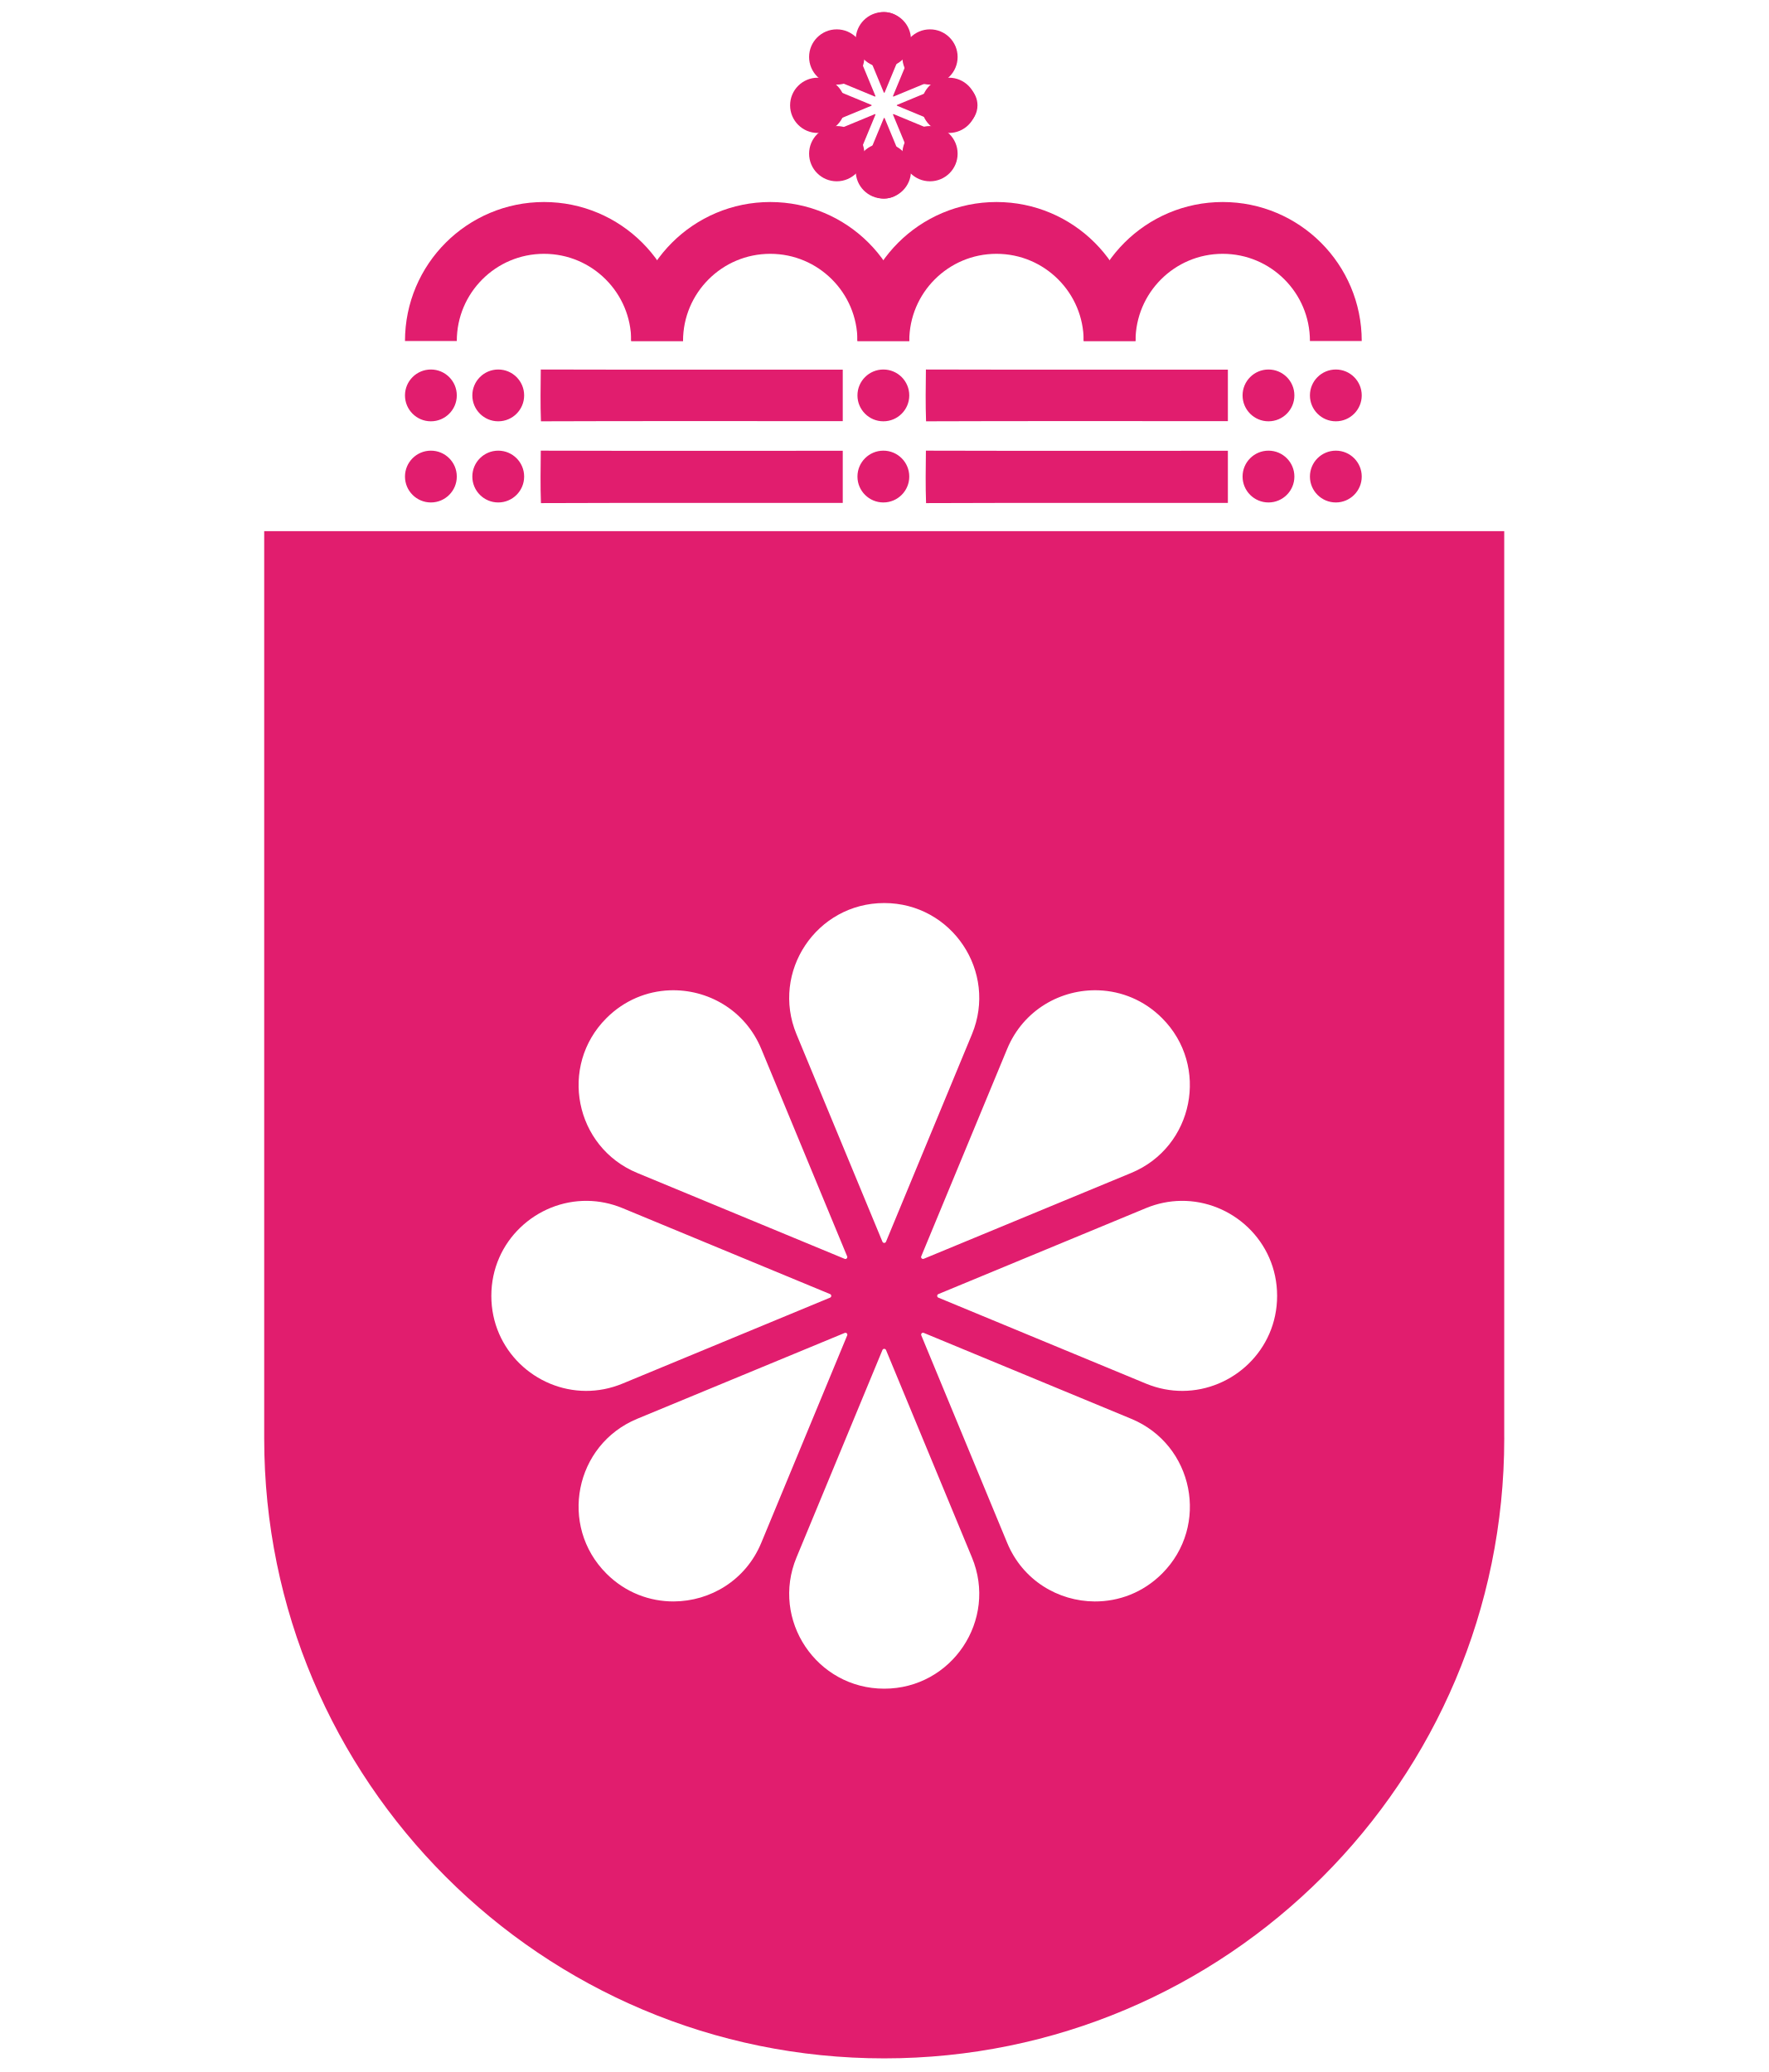
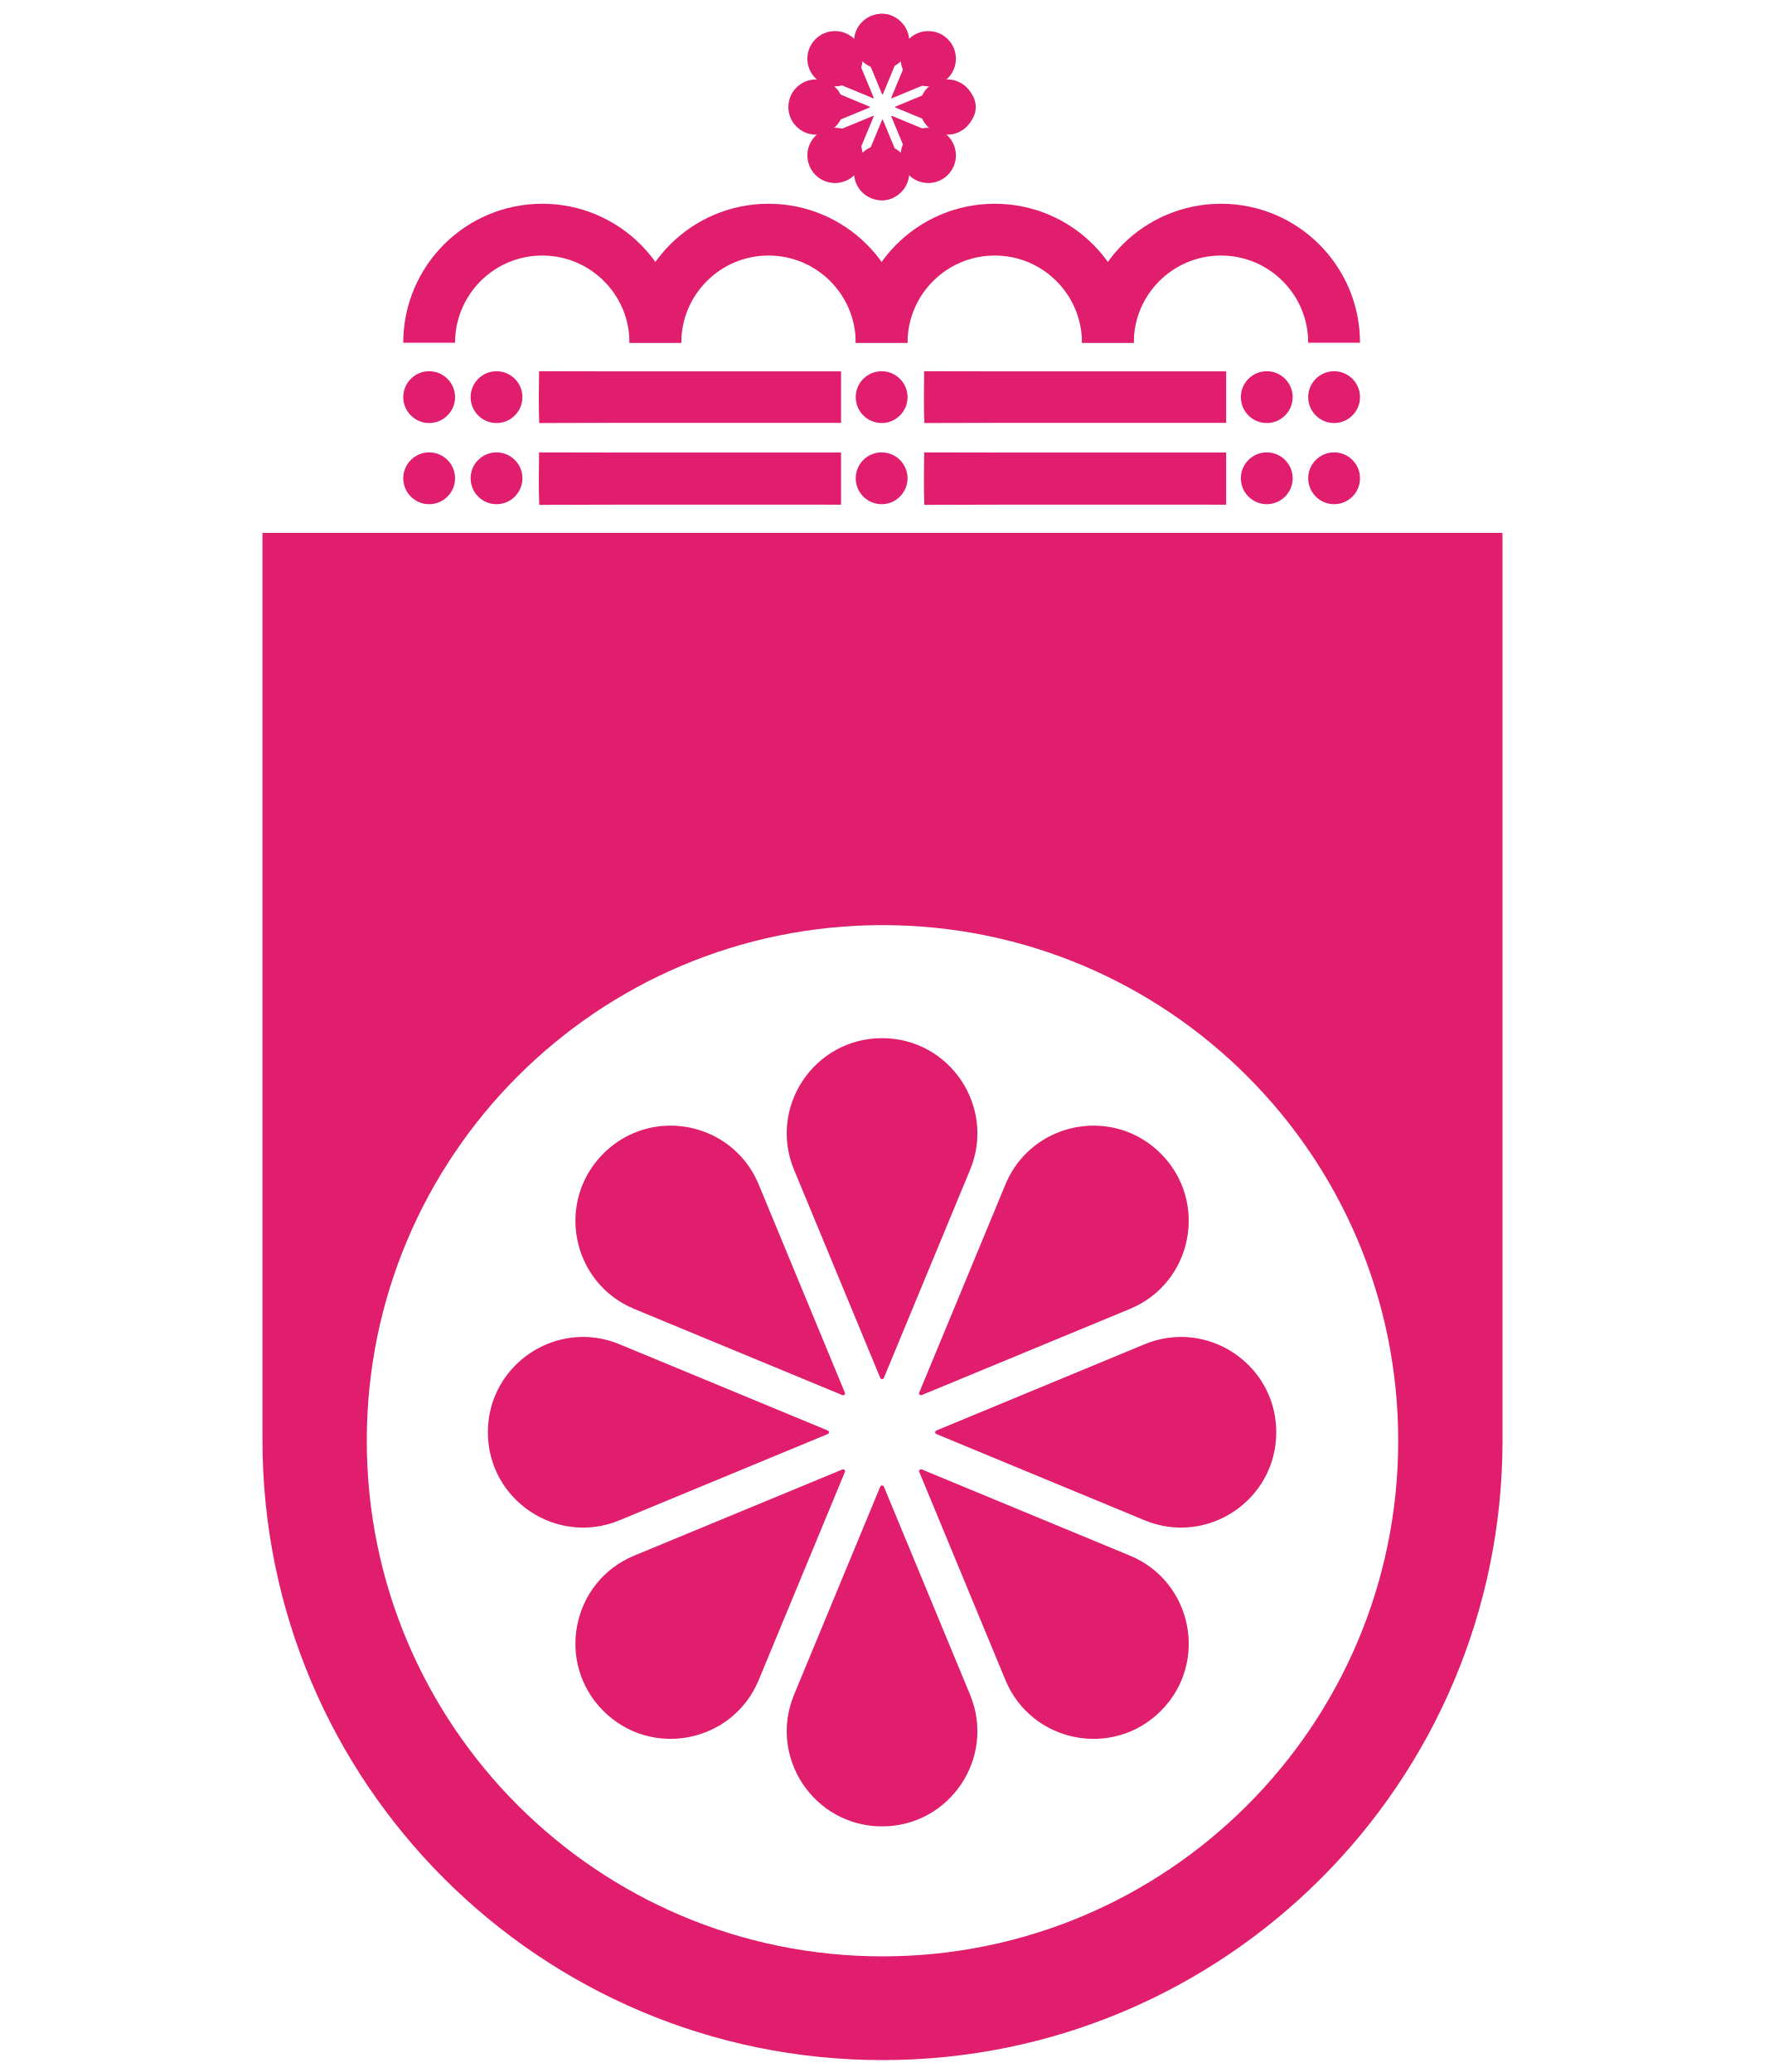
<svg xmlns="http://www.w3.org/2000/svg" width="1024" height="1200" viewBox="0 0 1024 1200">
-   <path id="Path" fill="#e11d6e" stroke="none" d="M 512 1192.105 C 313.722 1192.105 152.982 1031.366 152.982 833.088 C 152.982 832.617 152.996 832.13 152.982 831.66 L 152.982 307.625 L 871.004 307.625 L 871.004 831.66 C 871.004 832.13 871.018 832.603 871.018 833.088 C 871.018 1031.366 710.278 1192.105 512 1192.105 Z M 512 978 C 551.174 978 577.786 938.197 562.795 902 L 513.031 781.854 C 512.844 781.399 512.42 781.178 512 781.178 C 511.58 781.178 511.156 781.399 510.969 781.854 L 461.205 902 C 446.211 938.197 472.826 978 512 978 Z M 633.826 927.482 C 647.744 927.558 661.845 922.398 672.885 911.354 C 700.582 883.654 691.234 836.692 655.039 821.701 L 534.893 771.938 C 533.971 771.561 533.094 772.481 533.471 773.393 L 583.197 893.541 C 592.217 915.316 612.813 927.368 633.826 927.482 Z M 390.189 927.475 C 411.193 927.362 431.781 915.316 440.799 893.541 L 490.564 773.393 C 490.941 772.471 490.019 771.597 489.107 771.971 L 368.957 821.701 C 332.762 836.692 323.441 883.643 351.148 911.354 C 362.185 922.389 376.278 927.549 390.189 927.475 Z M 339.201 805.537 C 346.222 805.567 353.429 804.225 360.498 801.297 L 480.646 751.531 C 481.558 751.154 481.558 749.846 480.646 749.469 L 360.498 699.705 C 353.711 696.891 346.814 695.552 340.059 695.475 C 310.79 695.138 284.5 718.672 284.5 750.5 C 284.5 782.023 310.274 805.415 339.201 805.537 Z M 684.797 805.537 C 713.724 805.415 739.5 782.023 739.5 750.5 C 739.5 718.672 713.211 695.138 683.939 695.475 C 677.187 695.552 670.287 696.891 663.5 699.705 L 543.354 749.469 C 542.442 749.846 542.442 751.154 543.354 751.531 L 663.5 801.297 C 670.569 804.225 677.776 805.567 684.797 805.537 Z M 489.449 729.148 C 490.229 729.21 490.857 728.405 490.529 727.607 L 440.799 607.461 C 431.425 584.841 409.564 572.704 387.727 573.547 C 374.622 574.053 361.541 579.26 351.148 589.652 C 323.451 617.35 332.762 664.309 368.957 679.303 L 489.107 729.066 C 489.223 729.113 489.338 729.14 489.449 729.148 Z M 534.387 729.117 C 534.55 729.127 534.722 729.1 534.893 729.029 L 655.039 679.303 C 691.234 664.309 700.571 617.325 672.85 589.615 C 662.463 579.229 649.377 574.053 636.27 573.547 C 614.43 572.704 592.571 584.841 583.197 607.461 L 533.434 727.607 C 533.13 728.356 533.68 729.076 534.387 729.117 Z M 511.998 719.832 C 512.42 719.832 512.843 719.604 513.031 719.148 L 562.795 599 C 577.786 562.803 551.174 523 512 523 C 472.826 523 446.211 562.803 461.205 599 L 510.969 719.148 C 511.156 719.604 511.576 719.832 511.998 719.832 Z" />
-   <g id="Group-copy">
-     <path id="svg6-copy-6" fill="#f3852b" stroke="none" visibility="hidden" d="M 313.515 308 C 312.671 302.338 313.063 296.662 313.304 291 C 445.862 291.096 578.42 291.022 710.977 291.037 C 711.008 296.677 711.008 302.309 710.977 307.941 C 578.48 307.978 445.983 307.867 313.515 308 Z" />
-     <path id="svg6-copy-2" fill="#e11d6e" stroke="none" d="M 313.227 291.38 C 312.855 281.262 313.028 271.118 313.134 261 C 371.419 261.172 429.705 261.04 487.99 261.066 C 488.003 271.144 488.003 281.209 487.99 291.274 C 429.731 291.34 371.472 291.142 313.227 291.38 Z" />
-     <path id="svg6-copy-4" fill="#e11d6e" stroke="none" d="M 536.227 291.38 C 535.855 281.262 536.028 271.118 536.134 261 C 594.419 261.172 652.705 261.04 710.99 261.066 C 711.003 271.144 711.003 281.209 710.99 291.274 C 652.731 291.34 594.472 291.142 536.227 291.38 Z" />
-     <path id="svg6-copy-3" fill="#e11d6e" stroke="none" d="M 313.227 244 C 312.855 234.009 313.028 223.991 313.134 214 C 371.419 214.17 429.705 214.039 487.99 214.065 C 488.003 224.017 488.003 233.956 487.99 243.895 C 429.731 243.961 371.472 243.765 313.227 244 Z" />
-     <path id="svg6-copy-5" fill="#e11d6e" stroke="none" d="M 536.227 244 C 535.855 234.009 536.028 223.991 536.134 214 C 594.419 214.17 652.705 214.039 710.99 214.065 C 711.003 224.017 711.003 233.956 710.99 243.895 C 652.731 243.961 594.472 243.765 536.227 244 Z" />
+   <path id="Path-copy-3" fill="#e11d6e" stroke="none" d="M 511 1193.105 C 312.721 1193.105 151.982 1032.367 151.982 834.088 C 151.982 833.617 151.996 833.13 151.982 832.66 L 151.982 308.625 L 870.004 308.625 L 870.004 832.66 C 870.004 833.13 870.018 833.603 870.018 834.088 C 870.018 1032.367 709.279 1193.105 511 1193.105 Z M 511 1133.029 C 675.923 1133.029 809.619 999.331 809.619 834.408 C 809.619 669.484 675.923 535.787 511 535.787 C 346.077 535.787 212.381 669.484 212.381 834.408 C 212.381 999.331 346.077 1133.029 511 1133.029 Z" />
+   <path id="Path-copy-copy" fill="#e11d6e" stroke="none" d="M 510.75 601.25 C 471.447 601.25 444.744 641.184 459.787 677.501 L 509.715 798.044 C 510.091 798.959 511.407 798.959 511.785 798.044 L 561.714 677.501 C 576.754 641.184 550.054 601.25 510.75 601.25 Z M 386.068 651.964 C 372.92 652.472 359.794 657.695 349.367 668.121 C 321.579 695.91 330.922 743.024 367.236 758.067 L 487.782 807.996 C 488.707 808.372 489.584 807.447 489.208 806.532 L 439.315 685.989 C 429.91 663.294 407.977 651.118 386.068 651.964 Z M 635.43 651.964 C 613.518 651.118 591.588 663.294 582.183 685.989 L 532.255 806.532 C 531.879 807.457 532.804 808.337 533.719 807.959 L 654.262 758.067 C 690.576 743.024 699.943 695.886 672.131 668.085 C 661.709 657.664 648.581 652.472 635.43 651.964 Z M 338.241 774.293 C 308.876 773.956 282.501 797.567 282.501 829.5 C 282.501 868.804 322.434 895.507 358.748 880.464 L 479.294 830.535 C 480.208 830.157 480.208 828.844 479.294 828.466 L 358.748 778.537 C 351.939 775.714 345.019 774.371 338.241 774.293 Z M 683.257 774.293 C 676.482 774.371 669.559 775.714 662.75 778.537 L 542.207 828.466 C 541.292 828.844 541.292 830.157 542.207 830.535 L 662.75 880.464 C 699.064 895.507 739 868.804 739 829.5 C 739 797.567 712.624 773.956 683.257 774.293 Z M 533.719 851.008 C 532.794 850.63 531.914 851.554 532.292 852.469 L 582.183 973.012 C 597.226 1009.329 644.366 1018.693 672.165 990.883 C 699.954 963.092 690.576 915.976 654.262 900.936 L 533.719 851.008 Z M 487.782 851.042 L 367.236 900.936 C 330.922 915.976 321.568 963.081 349.367 990.883 C 377.159 1018.672 424.275 1009.329 439.315 973.012 L 489.243 852.469 C 489.621 851.544 488.696 850.667 487.782 851.042 Z M 510.75 860.278 C 510.329 860.278 509.903 860.501 509.715 860.957 L 459.787 981.5 C 444.744 1017.817 471.447 1057.75 510.75 1057.75 C 550.054 1057.75 576.754 1017.817 561.714 981.5 L 511.785 860.957 C 511.598 860.501 511.171 860.278 510.75 860.278 Z" />
+   <g id="Group-copy-2">
+     <path id="svg6-copy-6" fill="#f3852b" stroke="none" visibility="hidden" d="M 312.515 309 C 311.671 303.338 312.063 297.662 312.304 292 C 444.862 292.096 577.42 292.022 709.977 292.037 C 710.008 297.677 710.008 303.309 709.977 308.941 C 577.48 308.978 444.983 308.867 312.515 309 Z" />
+     <path id="svg6-copy-2" fill="#e11d6e" stroke="none" d="M 312.227 292.38 C 311.855 282.262 312.028 272.118 312.134 262 C 370.419 262.172 428.705 262.04 486.99 262.066 C 487.003 272.144 487.003 282.209 486.99 292.274 C 428.731 292.34 370.472 292.142 312.227 292.38 Z" />
+     <path id="svg6-copy-4" fill="#e11d6e" stroke="none" d="M 535.227 292.38 C 534.855 282.262 535.028 272.118 535.134 262 C 593.419 262.172 651.705 262.04 709.99 262.066 C 710.003 272.144 710.003 282.209 709.99 292.274 C 651.731 292.34 593.472 292.142 535.227 292.38 Z" />
+     <path id="svg6-copy-3" fill="#e11d6e" stroke="none" d="M 312.227 245 C 311.855 235.009 312.028 224.991 312.134 215 C 370.419 215.17 428.705 215.039 486.99 215.065 C 487.003 225.017 487.003 234.956 486.99 244.895 C 428.731 244.961 370.472 244.765 312.227 245 Z" />
+     <path id="svg6-copy-5" fill="#e11d6e" stroke="none" d="M 535.227 245 C 534.855 235.009 535.028 224.991 535.134 215 C 593.419 215.17 651.705 215.039 709.99 215.065 C 710.003 225.017 710.003 234.956 709.99 244.895 C 651.731 244.961 593.472 244.765 535.227 245 Z" />
    <g id="Group">
-       <path id="Shape-copy-12" fill="#e11d6e" fill-rule="evenodd" stroke="none" d="M 264.5 229 C 264.5 220.716 257.784 214 249.5 214 C 241.216 214 234.5 220.716 234.5 229 C 234.5 237.284 241.216 244 249.5 244 C 257.784 244 264.5 237.284 264.5 229 Z" />
-       <path id="Shape-copy-15" fill="#e11d6e" fill-rule="evenodd" stroke="none" d="M 303.5 229 C 303.5 220.716 296.784 214 288.5 214 C 280.216 214 273.5 220.716 273.5 229 C 273.5 237.284 280.216 244 288.5 244 C 296.784 244 303.5 237.284 303.5 229 Z" />
-       <path id="Shape-copy-17" fill="#e11d6e" fill-rule="evenodd" stroke="none" d="M 264.5 276 C 264.5 267.716 257.784 261 249.5 261 C 241.216 261 234.5 267.716 234.5 276 C 234.5 284.284 241.216 291 249.5 291 C 257.784 291 264.5 284.284 264.5 276 Z" />
-       <path id="Shape-copy-16" fill="#e11d6e" fill-rule="evenodd" stroke="none" d="M 303.5 276 C 303.5 267.716 296.784 261 288.5 261 C 280.216 261 273.5 267.716 273.5 276 C 273.5 284.284 280.216 291 288.5 291 C 296.784 291 303.5 284.284 303.5 276 Z" />
-       <path id="Shape-copy-19" fill="#e11d6e" fill-rule="evenodd" stroke="none" d="M 749.5 276 C 749.5 267.716 742.784 261 734.5 261 C 726.216 261 719.5 267.716 719.5 276 C 719.5 284.284 726.216 291 734.5 291 C 742.784 291 749.5 284.284 749.5 276 Z" />
-       <path id="Shape-copy-18" fill="#e11d6e" fill-rule="evenodd" stroke="none" d="M 788.5 276 C 788.5 267.716 781.784 261 773.5 261 C 765.216 261 758.5 267.716 758.5 276 C 758.5 284.284 765.216 291 773.5 291 C 781.784 291 788.5 284.284 788.5 276 Z" />
-       <path id="Shape-copy-13" fill="#e11d6e" fill-rule="evenodd" stroke="none" d="M 788.5 229 C 788.5 220.716 781.784 214 773.5 214 C 765.216 214 758.5 220.716 758.5 229 C 758.5 237.284 765.216 244 773.5 244 C 781.784 244 788.5 237.284 788.5 229 Z" />
-       <path id="Shape-copy-14" fill="#e11d6e" fill-rule="evenodd" stroke="none" d="M 749.5 229 C 749.5 220.716 742.784 214 734.5 214 C 726.216 214 719.5 220.716 719.5 229 C 719.5 237.284 726.216 244 734.5 244 C 742.784 244 749.5 237.284 749.5 229 Z" />
-       <path id="Shape-copy-20" fill="#e11d6e" fill-rule="evenodd" stroke="none" d="M 526.5 229 C 526.5 220.716 519.784 214 511.5 214 C 503.216 214 496.5 220.716 496.5 229 C 496.5 237.284 503.216 244 511.5 244 C 519.784 244 526.5 237.284 526.5 229 Z" />
-       <path id="Shape-copy-21" fill="#e11d6e" fill-rule="evenodd" stroke="none" d="M 526.5 276 C 526.5 267.716 519.784 261 511.5 261 C 503.216 261 496.5 267.716 496.5 276 C 496.5 284.284 503.216 291 511.5 291 C 519.784 291 526.5 284.284 526.5 276 Z" />
+       <path id="Shape-copy-12" fill="#e11d6e" fill-rule="evenodd" stroke="none" d="M 263.5 230 C 263.5 221.716 256.784 215 248.5 215 C 240.216 215 233.5 221.716 233.5 230 C 233.5 238.284 240.216 245 248.5 245 C 256.784 245 263.5 238.284 263.5 230 Z" />
+       <path id="Shape-copy-15" fill="#e11d6e" fill-rule="evenodd" stroke="none" d="M 302.5 230 C 302.5 221.716 295.784 215 287.5 215 C 279.216 215 272.5 221.716 272.5 230 C 272.5 238.284 279.216 245 287.5 245 C 295.784 245 302.5 238.284 302.5 230 Z" />
+       <path id="Shape-copy-17" fill="#e11d6e" fill-rule="evenodd" stroke="none" d="M 263.5 277 C 263.5 268.716 256.784 262 248.5 262 C 240.216 262 233.5 268.716 233.5 277 C 233.5 285.284 240.216 292 248.5 292 C 256.784 292 263.5 285.284 263.5 277 Z" />
+       <path id="Shape-copy-16" fill="#e11d6e" fill-rule="evenodd" stroke="none" d="M 302.5 277 C 302.5 268.716 295.784 262 287.5 262 C 279.216 262 272.5 268.716 272.5 277 C 272.5 285.284 279.216 292 287.5 292 C 295.784 292 302.5 285.284 302.5 277 Z" />
+       <path id="Shape-copy-19" fill="#e11d6e" fill-rule="evenodd" stroke="none" d="M 748.5 277 C 748.5 268.716 741.784 262 733.5 262 C 725.216 262 718.5 268.716 718.5 277 C 718.5 285.284 725.216 292 733.5 292 C 741.784 292 748.5 285.284 748.5 277 Z" />
+       <path id="Shape-copy-18" fill="#e11d6e" fill-rule="evenodd" stroke="none" d="M 787.5 277 C 787.5 268.716 780.784 262 772.5 262 C 764.216 262 757.5 268.716 757.5 277 C 757.5 285.284 764.216 292 772.5 292 C 780.784 292 787.5 285.284 787.5 277 Z" />
+       <path id="Shape-copy-13" fill="#e11d6e" fill-rule="evenodd" stroke="none" d="M 787.5 230 C 787.5 221.716 780.784 215 772.5 215 C 764.216 215 757.5 221.716 757.5 230 C 757.5 238.284 764.216 245 772.5 245 C 780.784 245 787.5 238.284 787.5 230 Z" />
+       <path id="Shape-copy-14" fill="#e11d6e" fill-rule="evenodd" stroke="none" d="M 748.5 230 C 748.5 221.716 741.784 215 733.5 215 C 725.216 215 718.5 221.716 718.5 230 C 718.5 238.284 725.216 245 733.5 245 C 741.784 245 748.5 238.284 748.5 230 Z" />
+       <path id="Shape-copy-20" fill="#e11d6e" fill-rule="evenodd" stroke="none" d="M 525.5 230 C 525.5 221.716 518.784 215 510.5 215 C 502.216 215 495.5 221.716 495.5 230 C 495.5 238.284 502.216 245 510.5 245 C 518.784 245 525.5 238.284 525.5 230 Z" />
+       <path id="Shape-copy-21" fill="#e11d6e" fill-rule="evenodd" stroke="none" d="M 525.5 277 C 525.5 268.716 518.784 262 510.5 262 C 502.216 262 495.5 268.716 495.5 277 C 495.5 285.284 502.216 292 510.5 292 C 518.784 292 525.5 285.284 525.5 277 Z" />
    </g>
    <g id="g1">
-       <path id="Path-copy-4" fill="#e11d6e" stroke="none" d="M 512 7 C 502.701 7 496.384 16.448 499.943 25.04 L 511.755 53.558 C 511.844 53.774 512.155 53.774 512.245 53.558 L 524.057 25.04 C 527.615 16.448 521.299 7 512 7 Z M 482.502 18.998 C 479.392 19.118 476.286 20.354 473.82 22.821 C 467.245 29.395 469.456 40.541 478.047 44.1 L 506.566 55.913 C 506.785 56.001 506.992 55.783 506.904 55.566 L 495.1 27.048 C 492.875 21.679 487.686 18.798 482.502 18.998 Z M 541.497 18.998 C 536.313 18.798 531.125 21.679 528.9 27.048 L 517.088 55.566 C 516.999 55.785 517.218 55.993 517.434 55.904 L 545.952 44.1 C 554.544 40.541 556.76 29.389 550.18 22.812 C 547.714 20.347 544.608 19.118 541.497 18.998 Z M 471.187 47.939 C 464.24 47.859 458 53.445 458 61 C 458 70.299 467.448 76.616 476.039 73.057 L 504.558 61.245 C 504.774 61.156 504.774 60.845 504.558 60.755 L 476.039 48.943 C 474.428 48.275 472.791 47.958 471.187 47.939 Z M 552.812 47.939 C 551.209 47.958 549.571 48.275 547.96 48.943 L 519.442 60.755 C 519.226 60.845 519.226 61.156 519.442 61.245 L 547.96 73.057 C 556.552 76.616 566 70.299 566 61 C 566 53.445 559.76 47.859 552.812 47.939 Z M 517.434 66.088 C 517.215 65.999 517.007 66.218 517.096 66.434 L 528.9 94.952 C 532.459 103.544 543.611 105.76 550.188 99.181 C 556.762 92.606 554.544 81.459 545.952 77.901 L 517.434 66.088 Z M 506.566 66.097 L 478.047 77.901 C 469.456 81.459 467.243 92.603 473.82 99.181 C 480.395 105.755 491.541 103.544 495.1 94.952 L 506.912 66.434 C 507.001 66.215 506.782 66.008 506.566 66.097 Z M 512 68.282 C 511.9 68.282 511.8 68.334 511.755 68.442 L 499.943 96.96 C 496.384 105.552 502.701 115 512 115 C 521.299 115 527.615 105.552 524.057 96.96 L 512.245 68.442 C 512.2 68.334 512.1 68.282 512 68.282 Z" />
+       <path id="Path-copy-4" fill="#e11d6e" stroke="none" d="M 511 8 C 501.701 8 495.384 17.448 498.943 26.04 L 510.755 54.558 C 510.844 54.774 511.155 54.774 511.245 54.558 L 523.057 26.04 C 526.615 17.448 520.299 8 511 8 Z M 481.502 19.998 C 478.392 20.118 475.286 21.354 472.82 23.821 C 466.245 30.395 468.456 41.541 477.047 45.1 L 505.566 56.913 C 505.785 57.001 505.992 56.783 505.904 56.566 L 494.1 28.048 C 491.875 22.679 486.686 19.798 481.502 19.998 Z M 540.497 19.998 C 535.313 19.798 530.125 22.679 527.9 28.048 L 516.088 56.566 C 515.999 56.785 516.218 56.993 516.434 56.904 L 544.952 45.1 C 553.544 41.541 555.76 30.389 549.18 23.812 C 546.714 21.347 543.608 20.118 540.497 19.998 Z M 470.187 48.939 C 463.24 48.859 457 54.445 457 62 C 457 71.299 466.448 77.616 475.039 74.057 L 503.558 62.245 C 503.774 62.156 503.774 61.845 503.558 61.755 L 475.039 49.943 C 473.428 49.275 471.791 48.958 470.187 48.939 Z M 551.812 48.939 C 550.209 48.958 548.571 49.275 546.96 49.943 L 518.442 61.755 C 518.226 61.845 518.226 62.156 518.442 62.245 L 546.96 74.057 C 555.552 77.616 565 71.299 565 62 C 565 54.445 558.76 48.859 551.812 48.939 Z M 516.434 67.088 C 516.215 66.999 516.007 67.218 516.096 67.434 L 527.9 95.952 C 531.459 104.544 542.611 106.76 549.188 100.181 C 555.762 93.606 553.544 82.459 544.952 78.901 L 516.434 67.088 Z M 505.566 67.097 L 477.047 78.901 C 468.456 82.459 466.243 93.603 472.82 100.181 C 479.395 106.755 490.541 104.544 494.1 95.952 L 505.912 67.434 C 506.001 67.215 505.782 67.008 505.566 67.097 Z M 511 69.282 C 510.9 69.282 510.8 69.334 510.755 69.442 L 498.943 97.96 C 495.384 106.552 501.701 116 511 116 C 520.299 116 526.615 106.552 523.057 97.96 L 511.245 69.442 C 511.2 69.334 511.1 69.282 511 69.282 Z" />
      <g id="g2">
-         <path id="Shape" fill="#e11d6e" fill-rule="evenodd" stroke="none" d="M 565.5 61 C 565.5 52.163 558.337 45 549.5 45 C 540.663 45 533.5 52.163 533.5 61 C 533.5 69.837 540.663 77 549.5 77 C 558.337 77 565.5 69.837 565.5 61 Z" />
-         <path id="Shape-copy" fill="#e11d6e" fill-rule="evenodd" stroke="none" d="M 554.5 89 C 554.5 80.163 547.337 73 538.5 73 C 529.663 73 522.5 80.163 522.5 89 C 522.5 97.837 529.663 105 538.5 105 C 547.337 105 554.5 97.837 554.5 89 Z" />
-         <path id="Shape-copy-2" fill="#e11d6e" fill-rule="evenodd" stroke="none" d="M 527.5 99 C 527.5 90.163 520.337 83 511.5 83 C 502.663 83 495.5 90.163 495.5 99 C 495.5 107.837 502.663 115 511.5 115 C 520.337 115 527.5 107.837 527.5 99 Z" />
-         <path id="Shape-copy-3" fill="#e11d6e" fill-rule="evenodd" stroke="none" d="M 489.5 61 C 489.5 52.163 482.337 45 473.5 45 C 464.663 45 457.5 52.163 457.5 61 C 457.5 69.837 464.663 77 473.5 77 C 482.337 77 489.5 69.837 489.5 61 Z" />
-         <path id="Shape-copy-4" fill="#e11d6e" fill-rule="evenodd" stroke="none" d="M 500.5 89 C 500.5 80.163 493.337 73 484.5 73 C 475.663 73 468.5 80.163 468.5 89 C 468.5 97.837 475.663 105 484.5 105 C 493.337 105 500.5 97.837 500.5 89 Z" />
-         <path id="Shape-copy-7" fill="#e11d6e" fill-rule="evenodd" stroke="none" d="M 554.5 33 C 554.5 41.837 547.337 49 538.5 49 C 529.663 49 522.5 41.837 522.5 33 C 522.5 24.163 529.663 17 538.5 17 C 547.337 17 554.5 24.163 554.5 33 Z" />
-         <path id="Shape-copy-6" fill="#e11d6e" fill-rule="evenodd" stroke="none" d="M 527.5 23 C 527.5 31.837 520.337 39 511.5 39 C 502.663 39 495.5 31.837 495.5 23 C 495.5 14.163 502.663 7 511.5 7 C 520.337 7 527.5 14.163 527.5 23 Z" />
-         <path id="Shape-copy-5" fill="#e11d6e" fill-rule="evenodd" stroke="none" d="M 500.5 33 C 500.5 41.837 493.337 49 484.5 49 C 475.663 49 468.5 41.837 468.5 33 C 468.5 24.163 475.663 17 484.5 17 C 493.337 17 500.5 24.163 500.5 33 Z" />
+         <path id="Shape" fill="#e11d6e" fill-rule="evenodd" stroke="none" d="M 564.5 62 C 564.5 53.163 557.337 46 548.5 46 C 539.663 46 532.5 53.163 532.5 62 C 532.5 70.837 539.663 78 548.5 78 C 557.337 78 564.5 70.837 564.5 62 Z" />
+         <path id="Shape-copy" fill="#e11d6e" fill-rule="evenodd" stroke="none" d="M 553.5 90 C 553.5 81.163 546.337 74 537.5 74 C 528.663 74 521.5 81.163 521.5 90 C 521.5 98.837 528.663 106 537.5 106 C 546.337 106 553.5 98.837 553.5 90 Z" />
+         <path id="Shape-copy-2" fill="#e11d6e" fill-rule="evenodd" stroke="none" d="M 526.5 100 C 526.5 91.163 519.337 84 510.5 84 C 501.663 84 494.5 91.163 494.5 100 C 494.5 108.837 501.663 116 510.5 116 C 519.337 116 526.5 108.837 526.5 100 Z" />
+         <path id="Shape-copy-3" fill="#e11d6e" fill-rule="evenodd" stroke="none" d="M 488.5 62 C 488.5 53.163 481.337 46 472.5 46 C 463.663 46 456.5 53.163 456.5 62 C 456.5 70.837 463.663 78 472.5 78 C 481.337 78 488.5 70.837 488.5 62 Z" />
+         <path id="Shape-copy-4" fill="#e11d6e" fill-rule="evenodd" stroke="none" d="M 499.5 90 C 499.5 81.163 492.337 74 483.5 74 C 474.663 74 467.5 81.163 467.5 90 C 467.5 98.837 474.663 106 483.5 106 C 492.337 106 499.5 98.837 499.5 90 Z" />
+         <path id="Shape-copy-7" fill="#e11d6e" fill-rule="evenodd" stroke="none" d="M 553.5 34 C 553.5 42.837 546.337 50 537.5 50 C 528.663 50 521.5 42.837 521.5 34 C 521.5 25.163 528.663 18 537.5 18 C 546.337 18 553.5 25.163 553.5 34 Z" />
+         <path id="Shape-copy-6" fill="#e11d6e" fill-rule="evenodd" stroke="none" d="M 526.5 24 C 526.5 32.837 519.337 40 510.5 40 C 501.663 40 494.5 32.837 494.5 24 C 494.5 15.163 501.663 8 510.5 8 C 519.337 8 526.5 15.163 526.5 24 Z" />
+         <path id="Shape-copy-5" fill="#e11d6e" fill-rule="evenodd" stroke="none" d="M 499.5 34 C 499.5 42.837 492.337 50 483.5 50 C 474.663 50 467.5 42.837 467.5 34 C 467.5 25.163 474.663 18 483.5 18 C 492.337 18 499.5 25.163 499.5 34 Z" />
      </g>
    </g>
    <g id="g3">
-       <path id="path1" fill="none" stroke="#e11d6e" stroke-width="30" d="M 380.5 197.5 C 380.5 161.325 351.175 132 315 132 C 278.825 132 249.5 161.325 249.5 197.5 M 380.5 197.5" />
-       <path id="Path-copy" fill="none" stroke="#e11d6e" stroke-width="30" d="M 511.5 197.5 C 511.5 161.325 482.175 132 446 132 C 409.825 132 380.5 161.325 380.5 197.5 M 511.5 197.5" />
-       <path id="Path-copy-2" fill="none" stroke="#e11d6e" stroke-width="30" d="M 642.5 197.5 C 642.5 161.325 613.175 132 577 132 C 540.825 132 511.5 161.325 511.5 197.5 M 642.5 197.5" />
-       <path id="Path-copy-3" fill="none" stroke="#e11d6e" stroke-width="30" d="M 773.5 197.5 C 773.5 161.325 744.175 132 708 132 C 671.825 132 642.5 161.325 642.5 197.5 M 773.5 197.5" />
+       <path id="Path" fill="none" stroke="#e11d6e" stroke-width="30" d="M 379.5 198.5 C 379.5 162.325 350.175 133 314 133 C 277.825 133 248.5 162.325 248.5 198.5 M 379.5 198.5" />
+       <path id="Path-copy" fill="none" stroke="#e11d6e" stroke-width="30" d="M 510.5 198.5 C 510.5 162.325 481.175 133 445 133 C 408.825 133 379.5 162.325 379.5 198.5 M 510.5 198.5" />
+       <path id="Path-copy-2" fill="none" stroke="#e11d6e" stroke-width="30" d="M 641.5 198.5 C 641.5 162.325 612.175 133 576 133 C 539.825 133 510.5 162.325 510.5 198.5 M 641.5 198.5" />
+       <path id="path1" fill="none" stroke="#e11d6e" stroke-width="30" d="M 772.5 198.5 C 772.5 162.325 743.175 133 707 133 C 670.825 133 641.5 162.325 641.5 198.5 M 772.5 198.5" />
    </g>
  </g>
-   <path id="path2" fill="#f99633" stroke="none" visibility="hidden" d="M 511 570 C 465.455 570 434.511 616.277 451.943 658.361 L 509.801 798.049 C 510.236 799.108 511.761 799.108 512.199 798.049 L 570.057 658.361 C 587.486 616.277 556.546 570 511 570 Z M 366.516 628.769 C 351.28 629.357 336.069 635.409 323.987 647.492 C 291.785 679.694 302.612 734.29 344.694 751.722 L 484.384 809.581 C 485.456 810.016 486.472 808.944 486.037 807.885 L 428.22 668.197 C 417.321 641.898 391.904 627.788 366.516 628.769 Z M 655.481 628.769 C 630.089 627.788 604.676 641.898 593.777 668.197 L 535.92 807.885 C 535.485 808.957 536.556 809.976 537.616 809.538 L 677.303 751.722 C 719.385 734.29 730.24 679.666 698.01 647.449 C 685.934 635.374 670.72 629.357 655.481 628.769 Z M 311.094 770.526 C 277.065 770.134 246.501 797.496 246.501 834.501 C 246.501 880.046 292.776 910.99 334.858 893.557 L 474.548 835.7 C 475.608 835.262 475.608 833.739 474.548 833.301 L 334.858 775.444 C 326.966 772.172 318.948 770.616 311.094 770.526 Z M 710.903 770.526 C 703.052 770.616 695.03 772.172 687.139 775.444 L 547.452 833.301 C 546.393 833.739 546.393 835.262 547.452 835.7 L 687.139 893.557 C 729.221 910.99 775.499 880.046 775.499 834.501 C 775.499 797.496 744.935 770.134 710.903 770.526 Z M 537.616 859.423 C 536.544 858.985 535.525 860.057 535.963 861.116 L 593.777 1000.804 C 611.209 1042.888 665.836 1053.74 698.05 1021.514 C 730.252 989.309 719.385 934.71 677.303 917.281 L 537.616 859.423 Z M 484.384 859.464 L 344.694 917.281 C 302.612 934.71 291.773 989.296 323.987 1021.514 C 356.192 1053.715 410.791 1042.888 428.22 1000.804 L 486.077 861.116 C 486.515 860.045 485.444 859.029 484.384 859.464 Z M 511 870.167 C 510.512 870.167 510.018 870.424 509.801 870.953 L 451.943 1010.64 C 434.511 1052.724 465.455 1099 511 1099 C 556.546 1099 587.486 1052.724 570.057 1010.64 L 512.199 870.953 C 511.982 870.424 511.488 870.167 511 870.167 Z" />
-   <path id="path3" fill="#f99633" stroke="none" visibility="hidden" d="M 512 523 C 472.826 523 446.211 562.803 461.204 599 L 510.969 719.148 C 511.343 720.059 512.655 720.059 513.031 719.148 L 562.796 599 C 577.787 562.803 551.174 523 512 523 Z M 387.727 573.548 C 374.623 574.054 361.54 579.259 351.148 589.652 C 323.45 617.349 332.763 664.308 368.958 679.302 L 489.107 729.067 C 490.029 729.441 490.903 728.519 490.529 727.608 L 440.8 607.46 C 431.426 584.841 409.564 572.704 387.727 573.548 Z M 636.27 573.548 C 614.43 572.704 592.572 584.841 583.198 607.46 L 533.434 727.608 C 533.06 728.53 533.981 729.406 534.893 729.029 L 655.04 679.302 C 691.234 664.308 700.571 617.325 672.85 589.615 C 662.463 579.229 649.377 574.054 636.27 573.548 Z M 340.058 695.475 C 310.79 695.138 284.501 718.672 284.501 750.5 C 284.501 789.675 324.303 816.29 360.498 801.296 L 480.647 751.532 C 481.558 751.155 481.558 749.846 480.647 749.469 L 360.498 699.705 C 353.71 696.891 346.813 695.552 340.058 695.475 Z M 683.939 695.475 C 677.187 695.552 670.287 696.891 663.5 699.705 L 543.353 749.469 C 542.442 749.846 542.442 751.155 543.353 751.532 L 663.5 801.296 C 699.695 816.29 739.499 789.675 739.499 750.5 C 739.499 718.672 713.211 695.138 683.939 695.475 Z M 534.893 771.937 C 533.971 771.56 533.094 772.482 533.471 773.393 L 583.198 893.54 C 598.191 929.738 645.177 939.072 672.884 911.353 C 700.582 883.653 691.234 836.692 655.04 821.701 L 534.893 771.937 Z M 489.107 771.972 L 368.958 821.701 C 332.763 836.692 323.44 883.642 351.148 911.353 C 378.848 939.05 425.809 929.738 440.8 893.54 L 490.564 773.393 C 490.94 772.471 490.019 771.597 489.107 771.972 Z M 512 781.177 C 511.58 781.177 511.156 781.399 510.969 781.853 L 461.204 902 C 446.211 938.198 472.826 978 512 978 C 551.174 978 577.787 938.198 562.796 902 L 513.031 781.853 C 512.844 781.399 512.42 781.177 512 781.177 Z" />
</svg>
